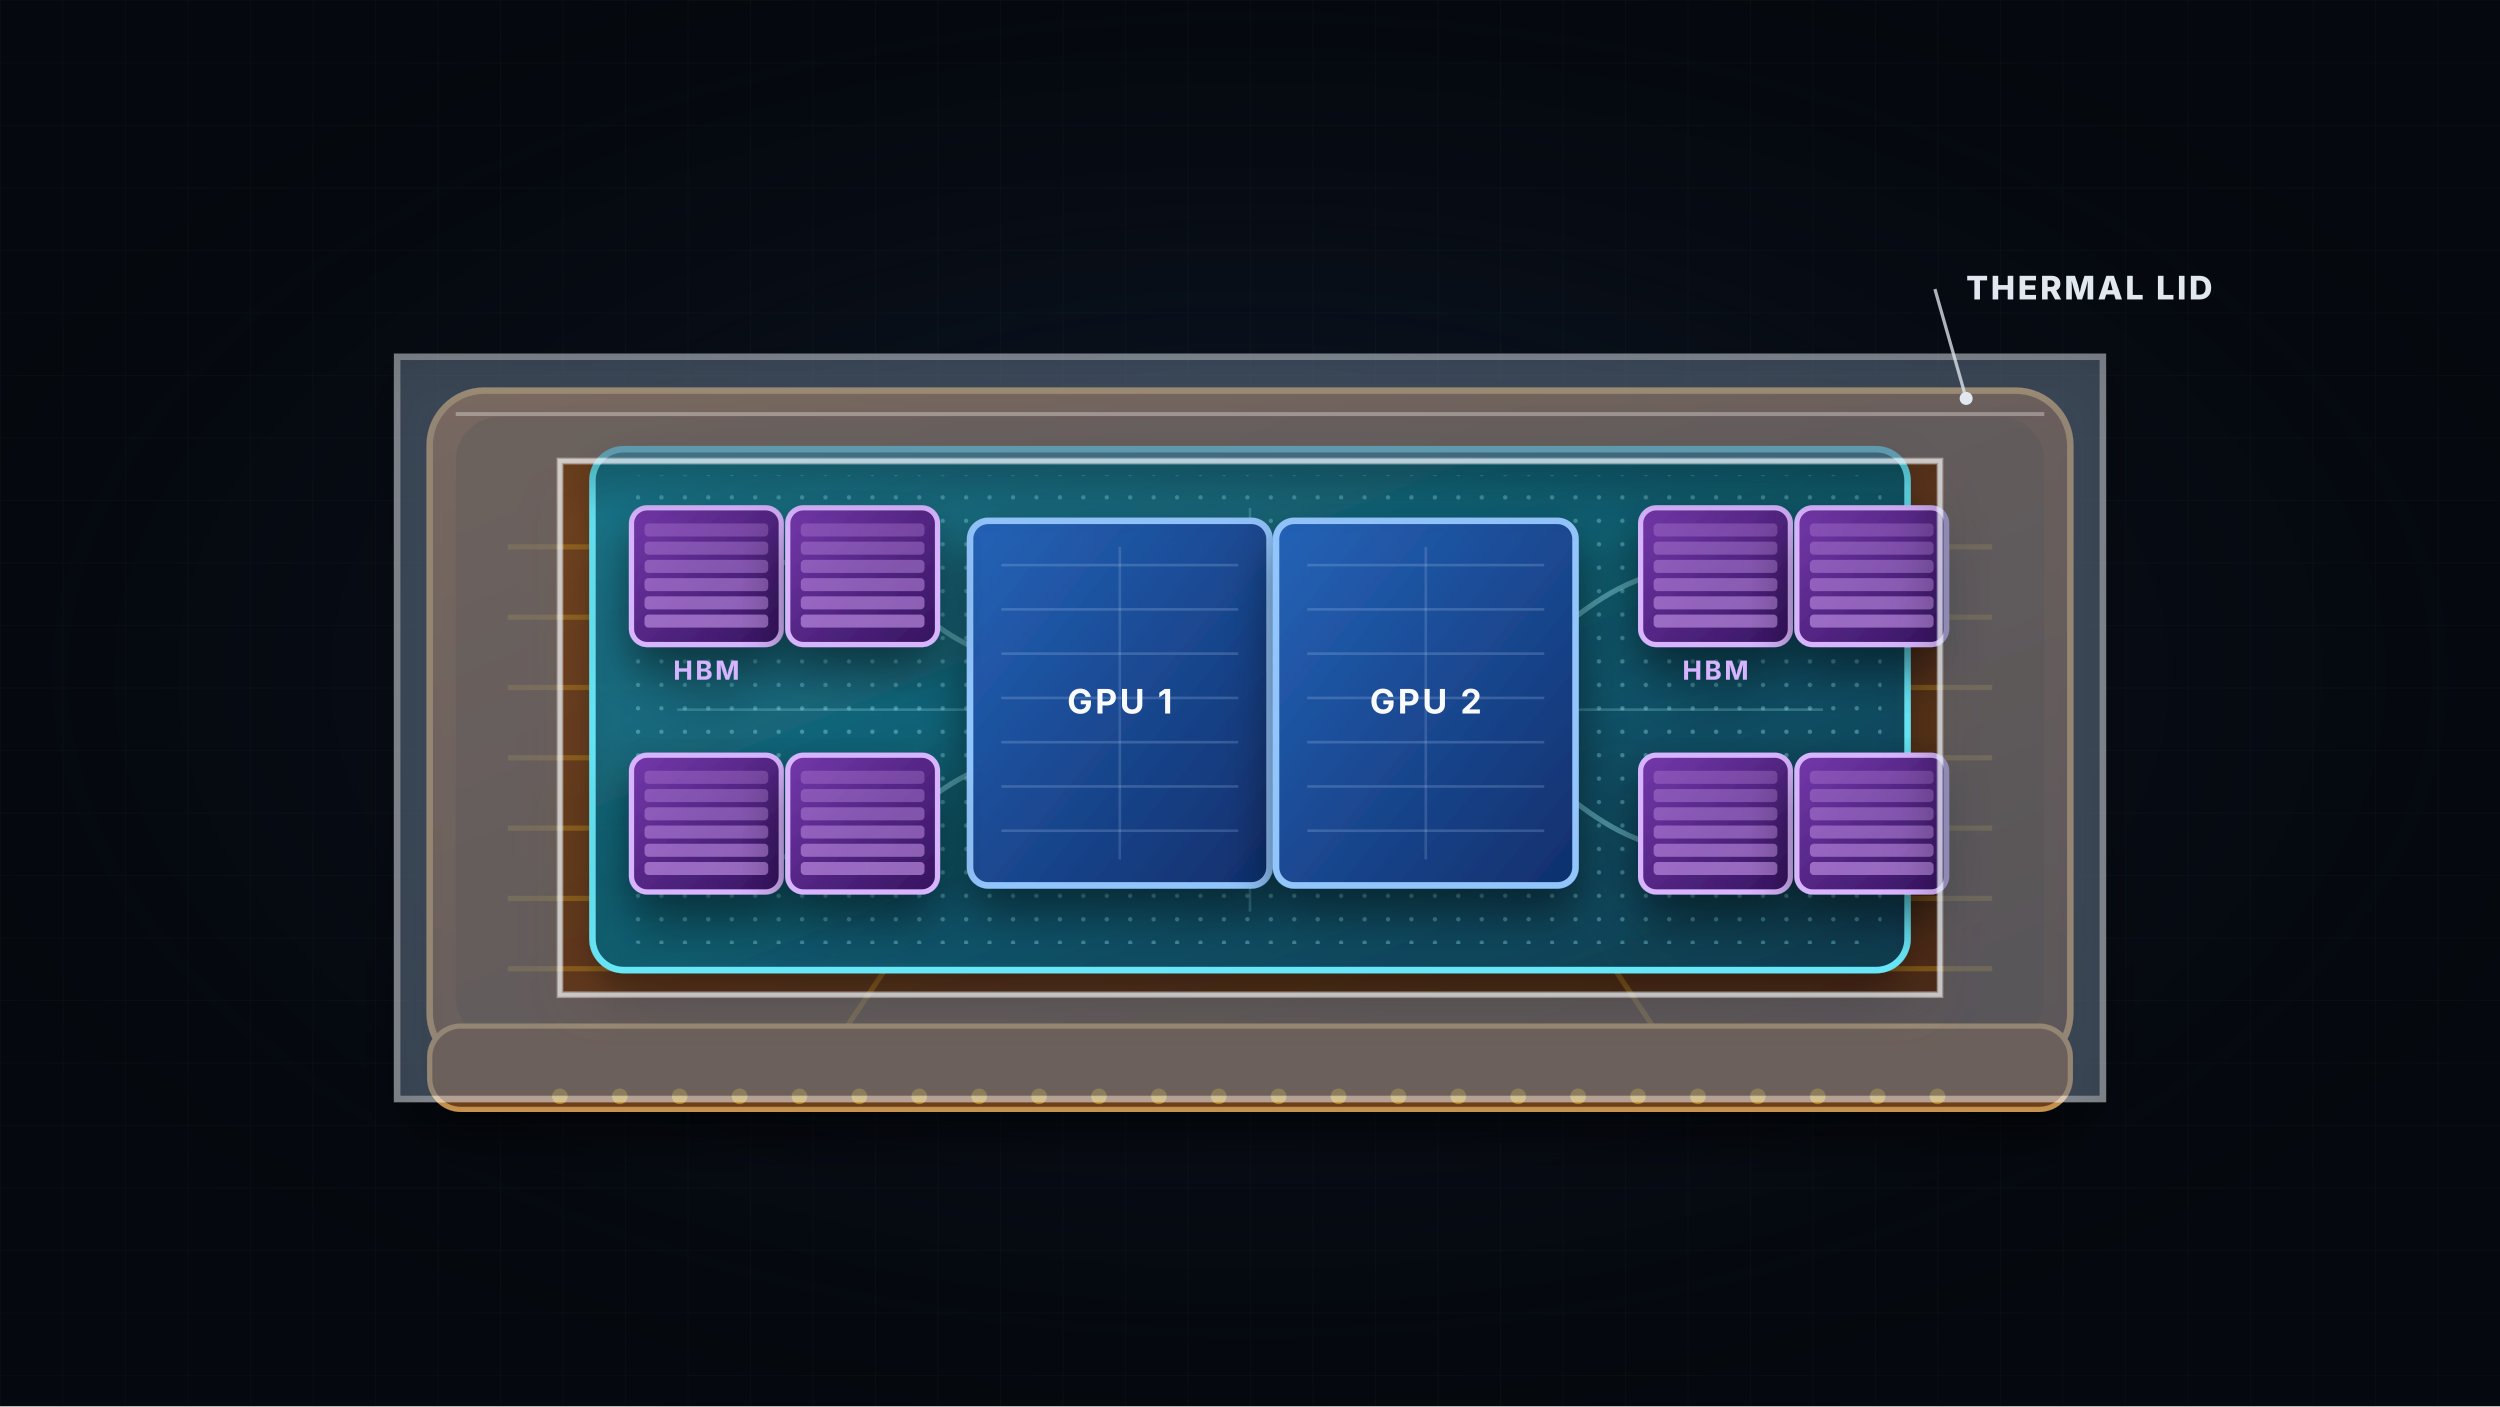
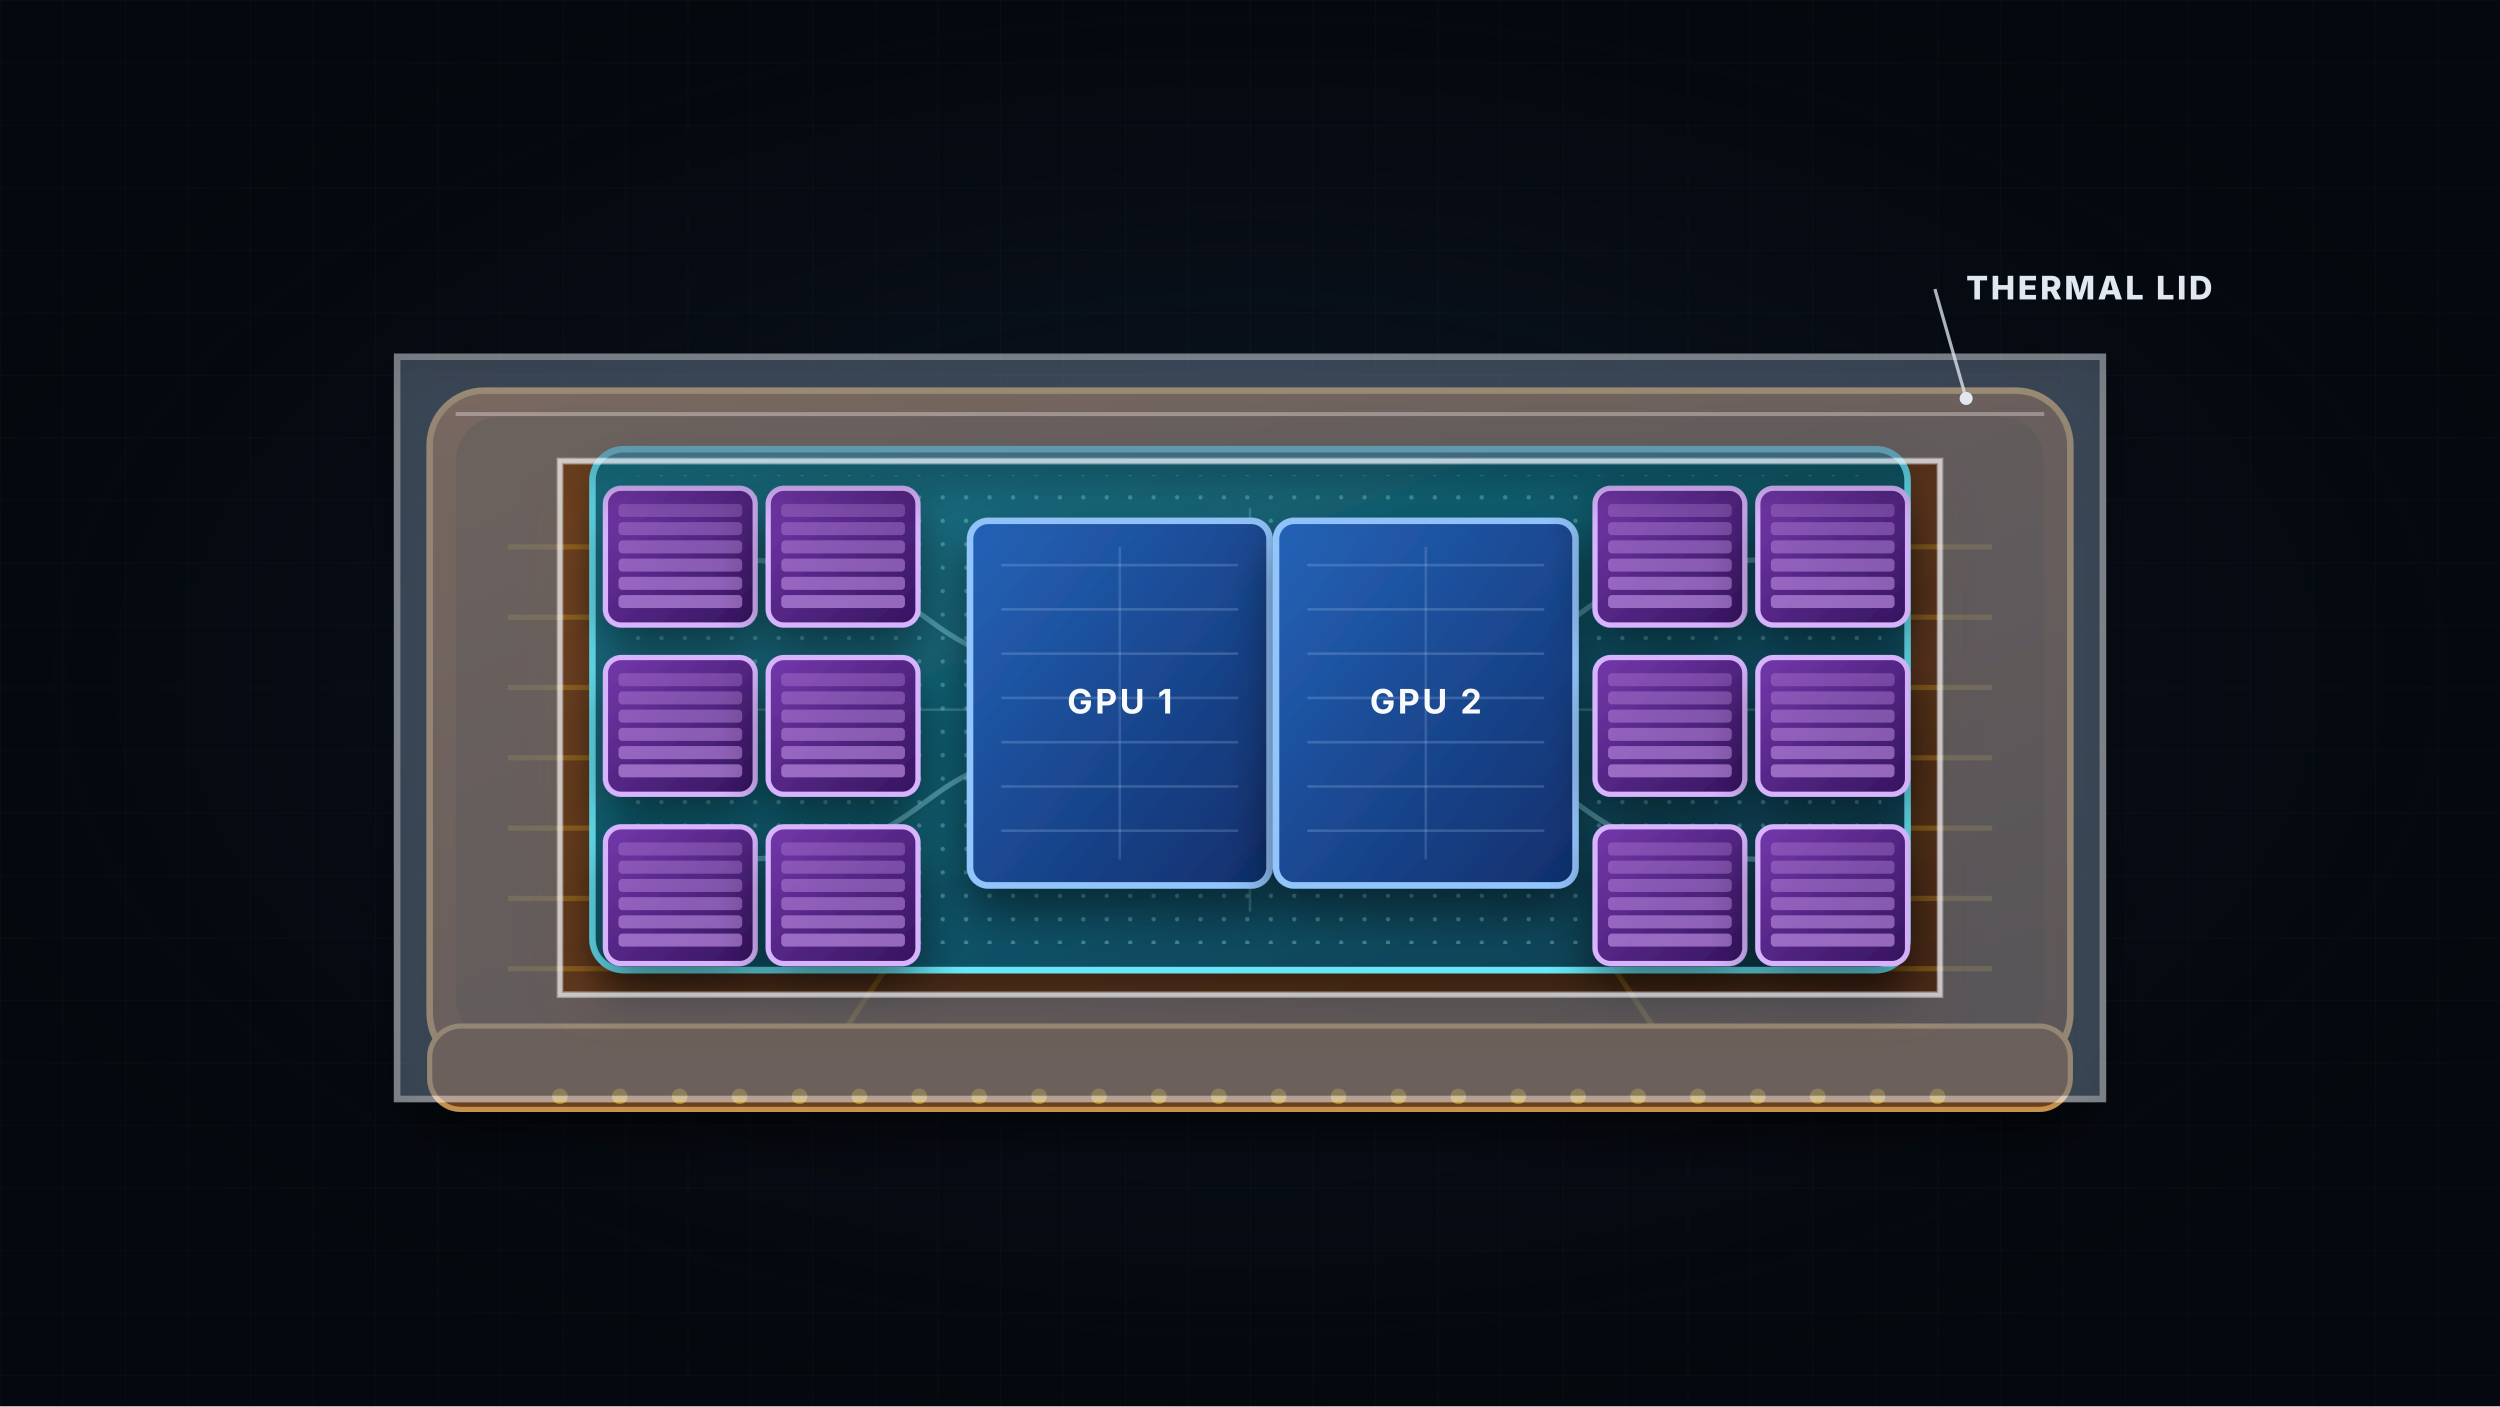
<svg xmlns="http://www.w3.org/2000/svg" width="1920" height="1080" viewBox="0 0 1920 1080" role="img" aria-labelledby="title desc" font-family="Inter, -apple-system, BlinkMacSystemFont, 'Segoe UI', sans-serif">
  <defs>
    <radialGradient id="spot" cx="50%" cy="48%" r="58%">
      <stop offset="0%" stop-color="#17304d" stop-opacity="0.58" />
      <stop offset="68%" stop-color="#0b1422" stop-opacity="0.18" />
      <stop offset="100%" stop-color="#05080e" stop-opacity="0" />
    </radialGradient>
    <linearGradient id="substrateTop" x1="0" y1="0" x2="1" y2="1">
      <stop offset="0%" stop-color="#a9642e" />
      <stop offset="100%" stop-color="#5f341d" />
    </linearGradient>
    <linearGradient id="interposerTop" x1="0" y1="0" x2="1" y2="1">
      <stop offset="0%" stop-color="#167b91" stop-opacity="0.96" />
      <stop offset="100%" stop-color="#083d50" stop-opacity="0.96" />
    </linearGradient>
    <linearGradient id="computeTop" x1="0" y1="0" x2="1" y2="1">
      <stop offset="0%" stop-color="#2563b8" />
      <stop offset="100%" stop-color="#102f6c" />
    </linearGradient>
    <linearGradient id="hbmTop" x1="0" y1="0" x2="1" y2="1">
      <stop offset="0%" stop-color="#7438ab" />
      <stop offset="100%" stop-color="#35145f" />
    </linearGradient>
    <pattern id="grid" width="48" height="48" patternUnits="userSpaceOnUse">
      <path d="M 48 0 L 0 0 0 48" fill="none" stroke="#94a3b8" stroke-width="1" opacity="0.045" />
    </pattern>
    <pattern id="microbumps" width="18" height="18" patternUnits="userSpaceOnUse">
      <circle cx="4" cy="4" r="1.7" fill="#a5f3fc" opacity="0.42" />
    </pattern>
    <filter id="shadow" x="-30%" y="-30%" width="160%" height="180%">
      <feDropShadow dx="0" dy="18" stdDeviation="18" flood-color="#000" flood-opacity="0.5" />
    </filter>
    <filter id="softGlow" x="-40%" y="-40%" width="180%" height="180%">
      <feGaussianBlur stdDeviation="8" result="blur" />
      <feMerge>
        <feMergeNode in="blur" />
        <feMergeNode in="SourceGraphic" />
      </feMerge>
    </filter>
  </defs>
  <rect width="1920" height="1080" fill="#05080e" />
  <rect width="1920" height="1080" fill="url(#spot)" />
  <rect width="1920" height="1080" fill="url(#grid)" />
  <g filter="url(#shadow)">
    <rect x="330" y="300" width="1260" height="520" rx="42" fill="url(#substrateTop)" stroke="#f3b35f" stroke-width="5" />
    <rect x="350" y="320" width="1220" height="480" rx="34" fill="#211813" opacity="0.2" />
    <path d="M 390 420 H 560 L 690 520" fill="none" stroke="#fbbf24" stroke-width="4" opacity="0.34" />
    <path d="M 1530 420 H 1360 L 1230 520" fill="none" stroke="#fbbf24" stroke-width="4" opacity="0.34" />
    <path d="M 390 474 H 572 L 698 538" fill="none" stroke="#fbbf24" stroke-width="4" opacity="0.34" />
    <path d="M 1530 474 H 1348 L 1222 538" fill="none" stroke="#fbbf24" stroke-width="4" opacity="0.34" />
    <path d="M 390 528 H 584 L 706 556" fill="none" stroke="#fbbf24" stroke-width="4" opacity="0.34" />
    <path d="M 1530 528 H 1336 L 1214 556" fill="none" stroke="#fbbf24" stroke-width="4" opacity="0.34" />
    <path d="M 390 582 H 596 L 714 574" fill="none" stroke="#fbbf24" stroke-width="4" opacity="0.34" />
    <path d="M 1530 582 H 1324 L 1206 574" fill="none" stroke="#fbbf24" stroke-width="4" opacity="0.34" />
    <path d="M 390 636 H 608 L 722 592" fill="none" stroke="#fbbf24" stroke-width="4" opacity="0.34" />
    <path d="M 1530 636 H 1312 L 1198 592" fill="none" stroke="#fbbf24" stroke-width="4" opacity="0.34" />
    <path d="M 390 690 H 620 L 730 610" fill="none" stroke="#fbbf24" stroke-width="4" opacity="0.34" />
    <path d="M 1530 690 H 1300 L 1190 610" fill="none" stroke="#fbbf24" stroke-width="4" opacity="0.34" />
    <path d="M 390 744 H 632 L 738 628" fill="none" stroke="#fbbf24" stroke-width="4" opacity="0.34" />
    <path d="M 1530 744 H 1288 L 1182 628" fill="none" stroke="#fbbf24" stroke-width="4" opacity="0.34" />
    <path d="M 390 798 H 644 L 746 646" fill="none" stroke="#fbbf24" stroke-width="4" opacity="0.34" />
    <path d="M 1530 798 H 1276 L 1174 646" fill="none" stroke="#fbbf24" stroke-width="4" opacity="0.34" />
    <rect x="330" y="788" width="1260" height="64" rx="24" fill="#8a4f24" stroke="#f3b35f" stroke-width="4" />
    <circle cx="430" cy="842" r="6" fill="#fbbf24" opacity="0.72" />
    <circle cx="476" cy="842" r="6" fill="#fbbf24" opacity="0.72" />
    <circle cx="522" cy="842" r="6" fill="#fbbf24" opacity="0.72" />
    <circle cx="568" cy="842" r="6" fill="#fbbf24" opacity="0.72" />
    <circle cx="614" cy="842" r="6" fill="#fbbf24" opacity="0.72" />
    <circle cx="660" cy="842" r="6" fill="#fbbf24" opacity="0.72" />
    <circle cx="706" cy="842" r="6" fill="#fbbf24" opacity="0.72" />
    <circle cx="752" cy="842" r="6" fill="#fbbf24" opacity="0.72" />
    <circle cx="798" cy="842" r="6" fill="#fbbf24" opacity="0.72" />
    <circle cx="844" cy="842" r="6" fill="#fbbf24" opacity="0.72" />
    <circle cx="890" cy="842" r="6" fill="#fbbf24" opacity="0.72" />
    <circle cx="936" cy="842" r="6" fill="#fbbf24" opacity="0.72" />
    <circle cx="982" cy="842" r="6" fill="#fbbf24" opacity="0.72" />
    <circle cx="1028" cy="842" r="6" fill="#fbbf24" opacity="0.72" />
    <circle cx="1074" cy="842" r="6" fill="#fbbf24" opacity="0.72" />
    <circle cx="1120" cy="842" r="6" fill="#fbbf24" opacity="0.72" />
    <circle cx="1166" cy="842" r="6" fill="#fbbf24" opacity="0.72" />
    <circle cx="1212" cy="842" r="6" fill="#fbbf24" opacity="0.72" />
    <circle cx="1258" cy="842" r="6" fill="#fbbf24" opacity="0.72" />
    <circle cx="1304" cy="842" r="6" fill="#fbbf24" opacity="0.72" />
    <circle cx="1350" cy="842" r="6" fill="#fbbf24" opacity="0.72" />
    <circle cx="1396" cy="842" r="6" fill="#fbbf24" opacity="0.72" />
    <circle cx="1442" cy="842" r="6" fill="#fbbf24" opacity="0.72" />
    <circle cx="1488" cy="842" r="6" fill="#fbbf24" opacity="0.72" />
  </g>
  <g filter="url(#shadow)">
    <rect x="455" y="345" width="1010" height="400" rx="24" fill="url(#interposerTop)" stroke="#67e8f9" stroke-width="5" />
    <rect x="475" y="365" width="970" height="360" rx="18" fill="url(#microbumps)" opacity="0.78" />
    <path d="M 520 545 H 1400 M 960 390 V 700" stroke="#a5f3fc" stroke-width="2" opacity="0.24" />
    <path d="M 560 430 C 730 430 690 510 820 510 M 1360 430 C 1190 430 1230 510 1100 510" fill="none" stroke="#a5f3fc" stroke-width="4" opacity="0.42" />
    <path d="M 560 660 C 730 660 690 580 820 580 M 1360 660 C 1190 660 1230 580 1100 580" fill="none" stroke="#a5f3fc" stroke-width="4" opacity="0.42" />
  </g>
  <g filter="url(#shadow)">
    <rect x="745" y="400" width="230" height="280" rx="14" fill="url(#computeTop)" stroke="#93c5fd" stroke-width="5" />
    <path d="M 769 434 H 951" stroke="#bfdbfe" stroke-width="2" opacity="0.2" />
    <path d="M 769 468 H 951" stroke="#bfdbfe" stroke-width="2" opacity="0.2" />
    <path d="M 769 502 H 951" stroke="#bfdbfe" stroke-width="2" opacity="0.2" />
    <path d="M 769 536 H 951" stroke="#bfdbfe" stroke-width="2" opacity="0.2" />
    <path d="M 769 570 H 951" stroke="#bfdbfe" stroke-width="2" opacity="0.2" />
    <path d="M 769 604 H 951" stroke="#bfdbfe" stroke-width="2" opacity="0.2" />
    <path d="M 769 638 H 951" stroke="#bfdbfe" stroke-width="2" opacity="0.2" />
    <path d="M 860 420 V 660" stroke="#bfdbfe" stroke-width="2" opacity="0.17" />
    <text x="860" y="548" text-anchor="middle" fill="#f8fafc" font-size="26" font-weight="750" letter-spacing="2">GPU 1</text>
  </g>
  <g filter="url(#shadow)">
    <rect x="980" y="400" width="230" height="280" rx="14" fill="url(#computeTop)" stroke="#93c5fd" stroke-width="5" />
    <path d="M 1004 434 H 1186" stroke="#bfdbfe" stroke-width="2" opacity="0.2" />
    <path d="M 1004 468 H 1186" stroke="#bfdbfe" stroke-width="2" opacity="0.2" />
    <path d="M 1004 502 H 1186" stroke="#bfdbfe" stroke-width="2" opacity="0.2" />
    <path d="M 1004 536 H 1186" stroke="#bfdbfe" stroke-width="2" opacity="0.2" />
    <path d="M 1004 570 H 1186" stroke="#bfdbfe" stroke-width="2" opacity="0.2" />
    <path d="M 1004 604 H 1186" stroke="#bfdbfe" stroke-width="2" opacity="0.2" />
    <path d="M 1004 638 H 1186" stroke="#bfdbfe" stroke-width="2" opacity="0.2" />
    <path d="M 1095 420 V 660" stroke="#bfdbfe" stroke-width="2" opacity="0.17" />
    <text x="1095" y="548" text-anchor="middle" fill="#f8fafc" font-size="26" font-weight="750" letter-spacing="2">GPU 2</text>
  </g>
  <g filter="url(#shadow)">
-     <rect x="485" y="390" width="115" height="105" rx="12" fill="url(#hbmTop)" stroke="#d8b4fe" stroke-width="4" />
-     <rect x="495" y="402" width="95" height="10" rx="3" fill="#bb8be0" opacity="0.34" />
-     <rect x="495" y="416" width="95" height="10" rx="3" fill="#bb8be0" opacity="0.41" />
-     <rect x="495" y="430" width="95" height="10" rx="3" fill="#bb8be0" opacity="0.48" />
-     <rect x="495" y="444" width="95" height="10" rx="3" fill="#bb8be0" opacity="0.55" />
-     <rect x="495" y="458" width="95" height="10" rx="3" fill="#bb8be0" opacity="0.62" />
-     <rect x="495" y="472" width="95" height="10" rx="3" fill="#bb8be0" opacity="0.69" />
-     <text x="542.5" y="522" text-anchor="middle" fill="#d8b4fe" font-size="20" font-weight="720" letter-spacing="2">HBM</text>
-   </g>
-   <g filter="url(#shadow)">
-     <rect x="605" y="390" width="115" height="105" rx="12" fill="url(#hbmTop)" stroke="#d8b4fe" stroke-width="4" />
-     <rect x="615" y="402" width="95" height="10" rx="3" fill="#bb8be0" opacity="0.34" />
-     <rect x="615" y="416" width="95" height="10" rx="3" fill="#bb8be0" opacity="0.41" />
-     <rect x="615" y="430" width="95" height="10" rx="3" fill="#bb8be0" opacity="0.48" />
-     <rect x="615" y="444" width="95" height="10" rx="3" fill="#bb8be0" opacity="0.55" />
-     <rect x="615" y="458" width="95" height="10" rx="3" fill="#bb8be0" opacity="0.62" />
-     <rect x="615" y="472" width="95" height="10" rx="3" fill="#bb8be0" opacity="0.69" />
-   </g>
-   <g filter="url(#shadow)">
-     <rect x="485" y="580" width="115" height="105" rx="12" fill="url(#hbmTop)" stroke="#d8b4fe" stroke-width="4" />
-     <rect x="495" y="592" width="95" height="10" rx="3" fill="#bb8be0" opacity="0.34" />
-     <rect x="495" y="606" width="95" height="10" rx="3" fill="#bb8be0" opacity="0.41" />
-     <rect x="495" y="620" width="95" height="10" rx="3" fill="#bb8be0" opacity="0.48" />
-     <rect x="495" y="634" width="95" height="10" rx="3" fill="#bb8be0" opacity="0.55" />
-     <rect x="495" y="648" width="95" height="10" rx="3" fill="#bb8be0" opacity="0.62" />
-     <rect x="495" y="662" width="95" height="10" rx="3" fill="#bb8be0" opacity="0.69" />
-   </g>
-   <g filter="url(#shadow)">
-     <rect x="605" y="580" width="115" height="105" rx="12" fill="url(#hbmTop)" stroke="#d8b4fe" stroke-width="4" />
-     <rect x="615" y="592" width="95" height="10" rx="3" fill="#bb8be0" opacity="0.34" />
-     <rect x="615" y="606" width="95" height="10" rx="3" fill="#bb8be0" opacity="0.41" />
-     <rect x="615" y="620" width="95" height="10" rx="3" fill="#bb8be0" opacity="0.48" />
-     <rect x="615" y="634" width="95" height="10" rx="3" fill="#bb8be0" opacity="0.55" />
-     <rect x="615" y="648" width="95" height="10" rx="3" fill="#bb8be0" opacity="0.62" />
-     <rect x="615" y="662" width="95" height="10" rx="3" fill="#bb8be0" opacity="0.69" />
-   </g>
-   <g filter="url(#shadow)">
-     <rect x="1260" y="390" width="115" height="105" rx="12" fill="url(#hbmTop)" stroke="#d8b4fe" stroke-width="4" />
-     <rect x="1270" y="402" width="95" height="10" rx="3" fill="#bb8be0" opacity="0.34" />
-     <rect x="1270" y="416" width="95" height="10" rx="3" fill="#bb8be0" opacity="0.41" />
-     <rect x="1270" y="430" width="95" height="10" rx="3" fill="#bb8be0" opacity="0.48" />
-     <rect x="1270" y="444" width="95" height="10" rx="3" fill="#bb8be0" opacity="0.55" />
-     <rect x="1270" y="458" width="95" height="10" rx="3" fill="#bb8be0" opacity="0.62" />
-     <rect x="1270" y="472" width="95" height="10" rx="3" fill="#bb8be0" opacity="0.69" />
-     <text x="1317.5" y="522" text-anchor="middle" fill="#d8b4fe" font-size="20" font-weight="720" letter-spacing="2">HBM</text>
-   </g>
-   <g filter="url(#shadow)">
-     <rect x="1380" y="390" width="115" height="105" rx="12" fill="url(#hbmTop)" stroke="#d8b4fe" stroke-width="4" />
-     <rect x="1390" y="402" width="95" height="10" rx="3" fill="#bb8be0" opacity="0.34" />
-     <rect x="1390" y="416" width="95" height="10" rx="3" fill="#bb8be0" opacity="0.41" />
-     <rect x="1390" y="430" width="95" height="10" rx="3" fill="#bb8be0" opacity="0.48" />
-     <rect x="1390" y="444" width="95" height="10" rx="3" fill="#bb8be0" opacity="0.55" />
-     <rect x="1390" y="458" width="95" height="10" rx="3" fill="#bb8be0" opacity="0.62" />
-     <rect x="1390" y="472" width="95" height="10" rx="3" fill="#bb8be0" opacity="0.69" />
-   </g>
-   <g filter="url(#shadow)">
-     <rect x="1260" y="580" width="115" height="105" rx="12" fill="url(#hbmTop)" stroke="#d8b4fe" stroke-width="4" />
-     <rect x="1270" y="592" width="95" height="10" rx="3" fill="#bb8be0" opacity="0.34" />
-     <rect x="1270" y="606" width="95" height="10" rx="3" fill="#bb8be0" opacity="0.41" />
-     <rect x="1270" y="620" width="95" height="10" rx="3" fill="#bb8be0" opacity="0.48" />
-     <rect x="1270" y="634" width="95" height="10" rx="3" fill="#bb8be0" opacity="0.55" />
-     <rect x="1270" y="648" width="95" height="10" rx="3" fill="#bb8be0" opacity="0.62" />
-     <rect x="1270" y="662" width="95" height="10" rx="3" fill="#bb8be0" opacity="0.69" />
-   </g>
-   <g filter="url(#shadow)">
-     <rect x="1380" y="580" width="115" height="105" rx="12" fill="url(#hbmTop)" stroke="#d8b4fe" stroke-width="4" />
-     <rect x="1390" y="592" width="95" height="10" rx="3" fill="#bb8be0" opacity="0.34" />
-     <rect x="1390" y="606" width="95" height="10" rx="3" fill="#bb8be0" opacity="0.41" />
-     <rect x="1390" y="620" width="95" height="10" rx="3" fill="#bb8be0" opacity="0.48" />
-     <rect x="1390" y="634" width="95" height="10" rx="3" fill="#bb8be0" opacity="0.55" />
-     <rect x="1390" y="648" width="95" height="10" rx="3" fill="#bb8be0" opacity="0.62" />
-     <rect x="1390" y="662" width="95" height="10" rx="3" fill="#bb8be0" opacity="0.69" />
+     <rect x="465" y="375" width="115" height="105" rx="12" fill="url(#hbmTop)" stroke="#d8b4fe" stroke-width="4" />
+     <rect x="475" y="387" width="95" height="10" rx="3" fill="#bb8be0" opacity="0.34" />
+     <rect x="475" y="401" width="95" height="10" rx="3" fill="#bb8be0" opacity="0.41" />
+     <rect x="475" y="415" width="95" height="10" rx="3" fill="#bb8be0" opacity="0.48" />
+     <rect x="475" y="429" width="95" height="10" rx="3" fill="#bb8be0" opacity="0.55" />
+     <rect x="475" y="443" width="95" height="10" rx="3" fill="#bb8be0" opacity="0.62" />
+     <rect x="475" y="457" width="95" height="10" rx="3" fill="#bb8be0" opacity="0.69" />
+   </g>
+   <g filter="url(#shadow)">
+     <rect x="590" y="375" width="115" height="105" rx="12" fill="url(#hbmTop)" stroke="#d8b4fe" stroke-width="4" />
+     <rect x="600" y="387" width="95" height="10" rx="3" fill="#bb8be0" opacity="0.34" />
+     <rect x="600" y="401" width="95" height="10" rx="3" fill="#bb8be0" opacity="0.41" />
+     <rect x="600" y="415" width="95" height="10" rx="3" fill="#bb8be0" opacity="0.48" />
+     <rect x="600" y="429" width="95" height="10" rx="3" fill="#bb8be0" opacity="0.55" />
+     <rect x="600" y="443" width="95" height="10" rx="3" fill="#bb8be0" opacity="0.62" />
+     <rect x="600" y="457" width="95" height="10" rx="3" fill="#bb8be0" opacity="0.69" />
+   </g>
+   <g filter="url(#shadow)">
+     <rect x="465" y="505" width="115" height="105" rx="12" fill="url(#hbmTop)" stroke="#d8b4fe" stroke-width="4" />
+     <rect x="475" y="517" width="95" height="10" rx="3" fill="#bb8be0" opacity="0.34" />
+     <rect x="475" y="531" width="95" height="10" rx="3" fill="#bb8be0" opacity="0.41" />
+     <rect x="475" y="545" width="95" height="10" rx="3" fill="#bb8be0" opacity="0.48" />
+     <rect x="475" y="559" width="95" height="10" rx="3" fill="#bb8be0" opacity="0.55" />
+     <rect x="475" y="573" width="95" height="10" rx="3" fill="#bb8be0" opacity="0.62" />
+     <rect x="475" y="587" width="95" height="10" rx="3" fill="#bb8be0" opacity="0.69" />
+   </g>
+   <g filter="url(#shadow)">
+     <rect x="590" y="505" width="115" height="105" rx="12" fill="url(#hbmTop)" stroke="#d8b4fe" stroke-width="4" />
+     <rect x="600" y="517" width="95" height="10" rx="3" fill="#bb8be0" opacity="0.34" />
+     <rect x="600" y="531" width="95" height="10" rx="3" fill="#bb8be0" opacity="0.41" />
+     <rect x="600" y="545" width="95" height="10" rx="3" fill="#bb8be0" opacity="0.48" />
+     <rect x="600" y="559" width="95" height="10" rx="3" fill="#bb8be0" opacity="0.55" />
+     <rect x="600" y="573" width="95" height="10" rx="3" fill="#bb8be0" opacity="0.62" />
+     <rect x="600" y="587" width="95" height="10" rx="3" fill="#bb8be0" opacity="0.69" />
+   </g>
+   <g filter="url(#shadow)">
+     <rect x="465" y="635" width="115" height="105" rx="12" fill="url(#hbmTop)" stroke="#d8b4fe" stroke-width="4" />
+     <rect x="475" y="647" width="95" height="10" rx="3" fill="#bb8be0" opacity="0.34" />
+     <rect x="475" y="661" width="95" height="10" rx="3" fill="#bb8be0" opacity="0.41" />
+     <rect x="475" y="675" width="95" height="10" rx="3" fill="#bb8be0" opacity="0.48" />
+     <rect x="475" y="689" width="95" height="10" rx="3" fill="#bb8be0" opacity="0.55" />
+     <rect x="475" y="703" width="95" height="10" rx="3" fill="#bb8be0" opacity="0.62" />
+     <rect x="475" y="717" width="95" height="10" rx="3" fill="#bb8be0" opacity="0.69" />
+   </g>
+   <g filter="url(#shadow)">
+     <rect x="590" y="635" width="115" height="105" rx="12" fill="url(#hbmTop)" stroke="#d8b4fe" stroke-width="4" />
+     <rect x="600" y="647" width="95" height="10" rx="3" fill="#bb8be0" opacity="0.34" />
+     <rect x="600" y="661" width="95" height="10" rx="3" fill="#bb8be0" opacity="0.41" />
+     <rect x="600" y="675" width="95" height="10" rx="3" fill="#bb8be0" opacity="0.48" />
+     <rect x="600" y="689" width="95" height="10" rx="3" fill="#bb8be0" opacity="0.55" />
+     <rect x="600" y="703" width="95" height="10" rx="3" fill="#bb8be0" opacity="0.62" />
+     <rect x="600" y="717" width="95" height="10" rx="3" fill="#bb8be0" opacity="0.69" />
+   </g>
+   <g filter="url(#shadow)">
+     <rect x="1225" y="375" width="115" height="105" rx="12" fill="url(#hbmTop)" stroke="#d8b4fe" stroke-width="4" />
+     <rect x="1235" y="387" width="95" height="10" rx="3" fill="#bb8be0" opacity="0.34" />
+     <rect x="1235" y="401" width="95" height="10" rx="3" fill="#bb8be0" opacity="0.41" />
+     <rect x="1235" y="415" width="95" height="10" rx="3" fill="#bb8be0" opacity="0.48" />
+     <rect x="1235" y="429" width="95" height="10" rx="3" fill="#bb8be0" opacity="0.55" />
+     <rect x="1235" y="443" width="95" height="10" rx="3" fill="#bb8be0" opacity="0.62" />
+     <rect x="1235" y="457" width="95" height="10" rx="3" fill="#bb8be0" opacity="0.69" />
+   </g>
+   <g filter="url(#shadow)">
+     <rect x="1350" y="375" width="115" height="105" rx="12" fill="url(#hbmTop)" stroke="#d8b4fe" stroke-width="4" />
+     <rect x="1360" y="387" width="95" height="10" rx="3" fill="#bb8be0" opacity="0.34" />
+     <rect x="1360" y="401" width="95" height="10" rx="3" fill="#bb8be0" opacity="0.41" />
+     <rect x="1360" y="415" width="95" height="10" rx="3" fill="#bb8be0" opacity="0.48" />
+     <rect x="1360" y="429" width="95" height="10" rx="3" fill="#bb8be0" opacity="0.55" />
+     <rect x="1360" y="443" width="95" height="10" rx="3" fill="#bb8be0" opacity="0.62" />
+     <rect x="1360" y="457" width="95" height="10" rx="3" fill="#bb8be0" opacity="0.69" />
+   </g>
+   <g filter="url(#shadow)">
+     <rect x="1225" y="505" width="115" height="105" rx="12" fill="url(#hbmTop)" stroke="#d8b4fe" stroke-width="4" />
+     <rect x="1235" y="517" width="95" height="10" rx="3" fill="#bb8be0" opacity="0.34" />
+     <rect x="1235" y="531" width="95" height="10" rx="3" fill="#bb8be0" opacity="0.41" />
+     <rect x="1235" y="545" width="95" height="10" rx="3" fill="#bb8be0" opacity="0.48" />
+     <rect x="1235" y="559" width="95" height="10" rx="3" fill="#bb8be0" opacity="0.55" />
+     <rect x="1235" y="573" width="95" height="10" rx="3" fill="#bb8be0" opacity="0.62" />
+     <rect x="1235" y="587" width="95" height="10" rx="3" fill="#bb8be0" opacity="0.69" />
+   </g>
+   <g filter="url(#shadow)">
+     <rect x="1350" y="505" width="115" height="105" rx="12" fill="url(#hbmTop)" stroke="#d8b4fe" stroke-width="4" />
+     <rect x="1360" y="517" width="95" height="10" rx="3" fill="#bb8be0" opacity="0.34" />
+     <rect x="1360" y="531" width="95" height="10" rx="3" fill="#bb8be0" opacity="0.41" />
+     <rect x="1360" y="545" width="95" height="10" rx="3" fill="#bb8be0" opacity="0.48" />
+     <rect x="1360" y="559" width="95" height="10" rx="3" fill="#bb8be0" opacity="0.55" />
+     <rect x="1360" y="573" width="95" height="10" rx="3" fill="#bb8be0" opacity="0.62" />
+     <rect x="1360" y="587" width="95" height="10" rx="3" fill="#bb8be0" opacity="0.69" />
+   </g>
+   <g filter="url(#shadow)">
+     <rect x="1225" y="635" width="115" height="105" rx="12" fill="url(#hbmTop)" stroke="#d8b4fe" stroke-width="4" />
+     <rect x="1235" y="647" width="95" height="10" rx="3" fill="#bb8be0" opacity="0.34" />
+     <rect x="1235" y="661" width="95" height="10" rx="3" fill="#bb8be0" opacity="0.41" />
+     <rect x="1235" y="675" width="95" height="10" rx="3" fill="#bb8be0" opacity="0.48" />
+     <rect x="1235" y="689" width="95" height="10" rx="3" fill="#bb8be0" opacity="0.55" />
+     <rect x="1235" y="703" width="95" height="10" rx="3" fill="#bb8be0" opacity="0.62" />
+     <rect x="1235" y="717" width="95" height="10" rx="3" fill="#bb8be0" opacity="0.69" />
+   </g>
+   <g filter="url(#shadow)">
+     <rect x="1350" y="635" width="115" height="105" rx="12" fill="url(#hbmTop)" stroke="#d8b4fe" stroke-width="4" />
+     <rect x="1360" y="647" width="95" height="10" rx="3" fill="#bb8be0" opacity="0.34" />
+     <rect x="1360" y="661" width="95" height="10" rx="3" fill="#bb8be0" opacity="0.41" />
+     <rect x="1360" y="675" width="95" height="10" rx="3" fill="#bb8be0" opacity="0.48" />
+     <rect x="1360" y="689" width="95" height="10" rx="3" fill="#bb8be0" opacity="0.55" />
+     <rect x="1360" y="703" width="95" height="10" rx="3" fill="#bb8be0" opacity="0.62" />
+     <rect x="1360" y="717" width="95" height="10" rx="3" fill="#bb8be0" opacity="0.69" />
  </g>
  <path d="M 973 540 H 982" stroke="#93c5fd" stroke-width="12" filter="url(#softGlow)" />
  <g filter="url(#shadow)">
    <path d="M 305 274 H 1615 V 844 H 305 Z M 430 354 H 1490 V 764 H 430 Z" fill="#64748b" fill-rule="evenodd" opacity="0.5" stroke="#e2e8f0" stroke-width="5" />
    <path d="M 430 354 H 1490 V 764 H 430 Z" fill="none" stroke="#e2e8f0" stroke-width="3" opacity="0.58" />
    <path d="M 350 318 H 1570" stroke="#fff" stroke-width="3" opacity="0.3" />
  </g>
  <path d="M 1486 222 L 1510 306" fill="none" stroke="#e2e8f0" stroke-width="2.5" opacity="0.76" />
  <circle cx="1510" cy="306" r="5" fill="#e2e8f0" />
  <text x="1510" y="230" fill="#e2e8f0" font-size="25" font-weight="760" letter-spacing="2">THERMAL LID</text>
</svg>
